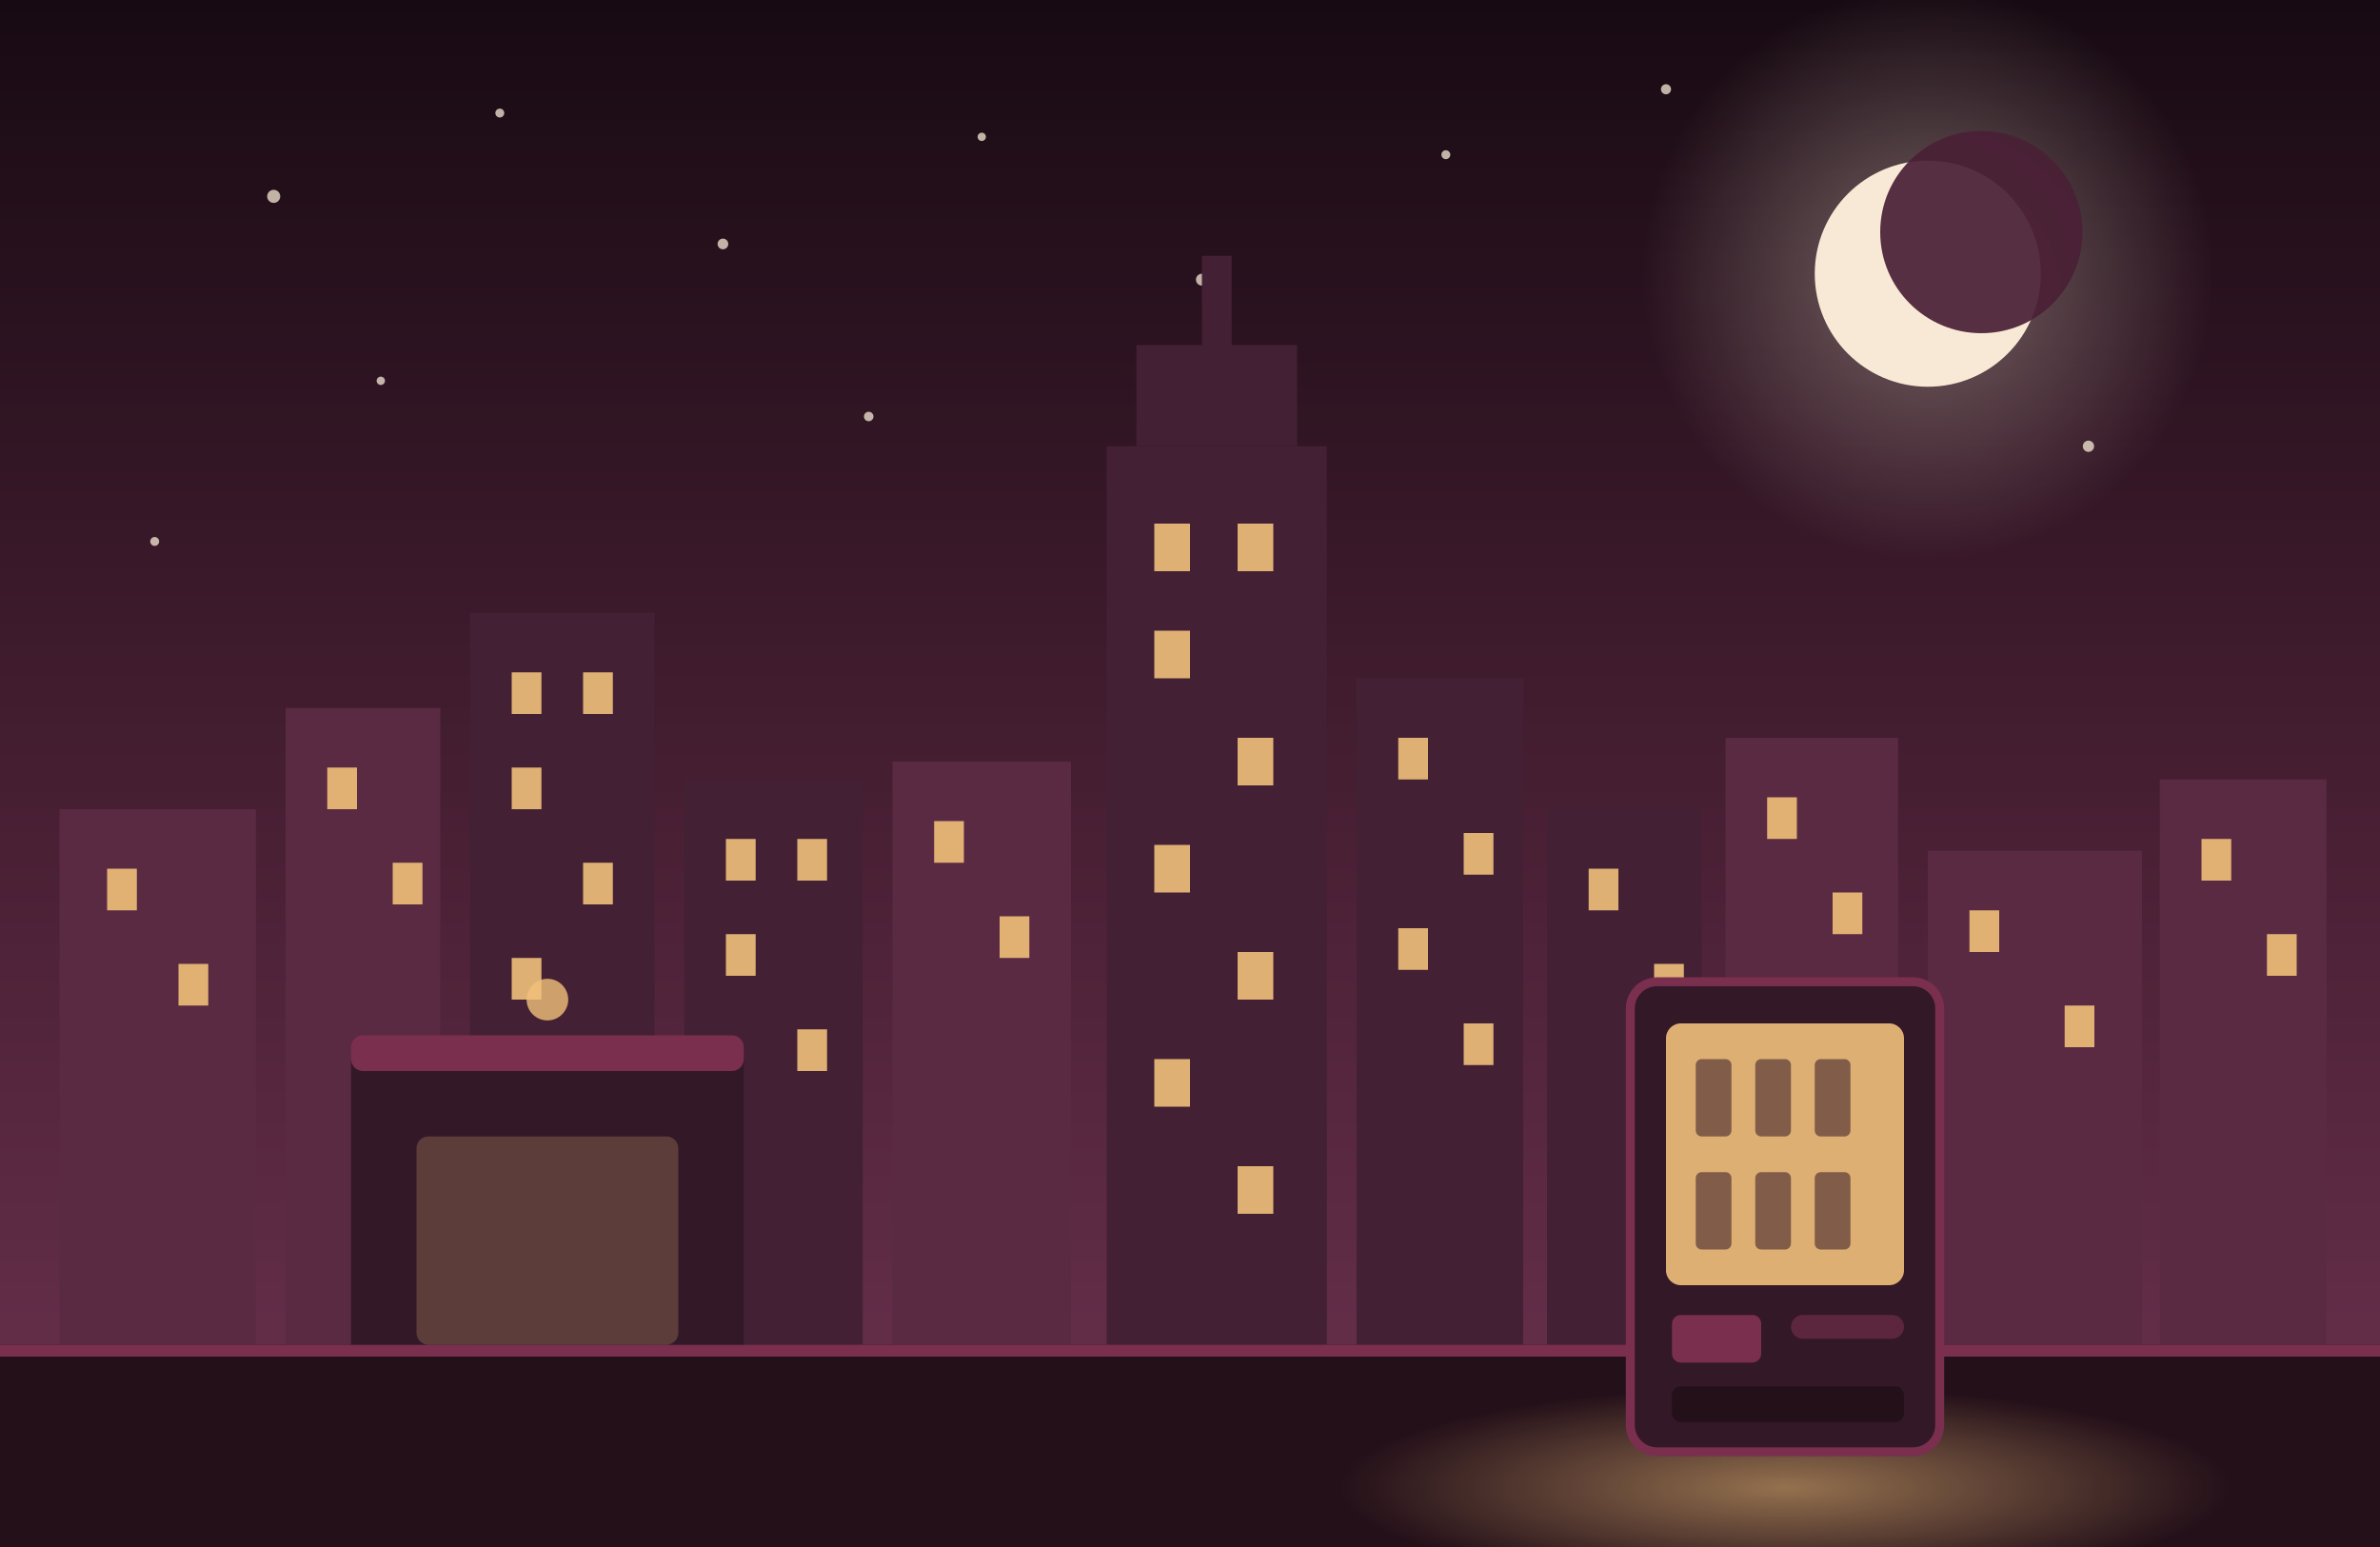
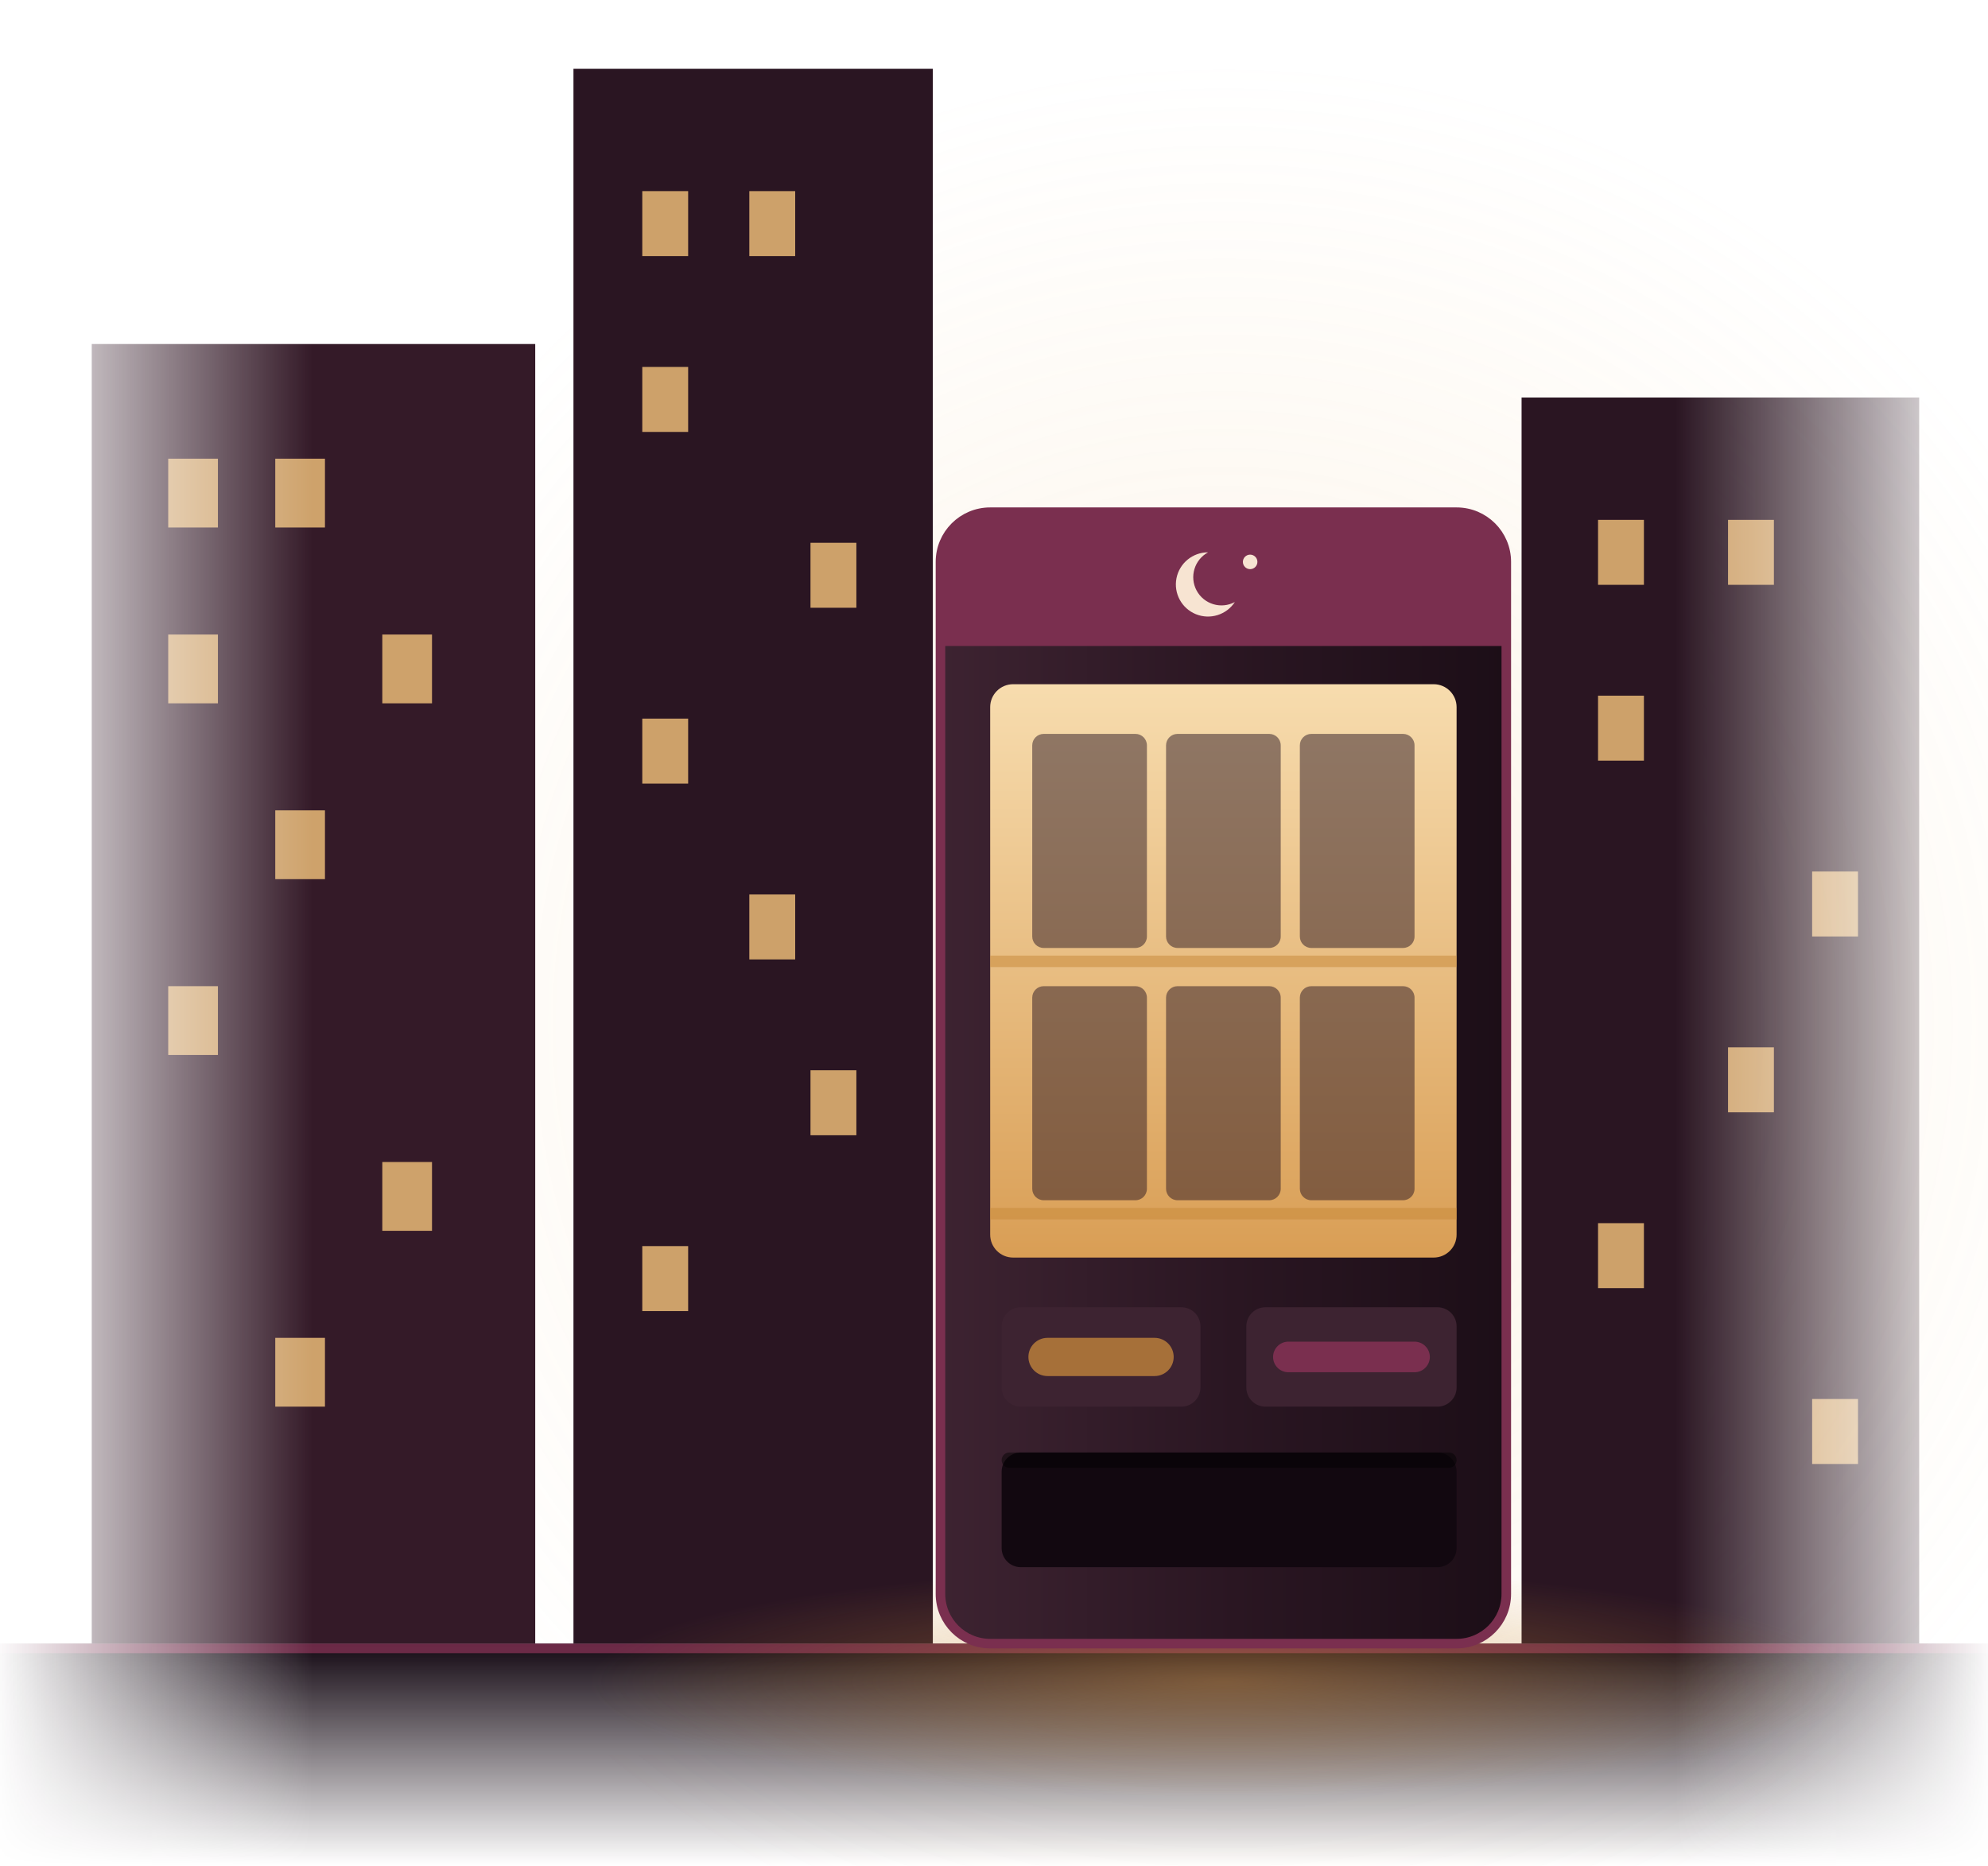
- <svg xmlns="http://www.w3.org/2000/svg" viewBox="0 0 800 520" role="img" aria-label="Illustration of the Raleigh skyline at night with a lit vending machine on the sidewalk">
+ <svg xmlns="http://www.w3.org/2000/svg" viewBox="0 132 520 488" role="img" aria-label="An age-verified vending machine lit up on a Raleigh street at night">
  <defs>
-     <linearGradient id="sky" x1="0" y1="0" x2="0" y2="1">
-       <stop offset="0%" stop-color="#170a12" />
-       <stop offset="55%" stop-color="#4a2035" />
-       <stop offset="100%" stop-color="#6d3350" />
+     <linearGradient id="cabinet" x1="0" y1="0" x2="1" y2="0">
+       <stop offset="0%" stop-color="#3d2331" />
+       <stop offset="52%" stop-color="#2a1622" />
+       <stop offset="100%" stop-color="#1c0e17" />
    </linearGradient>
-     <radialGradient id="moonGlow" cx="50%" cy="50%" r="50%">
-       <stop offset="0%" stop-color="#f7e9d5" stop-opacity=".38" />
-       <stop offset="100%" stop-color="#f7e9d5" stop-opacity="0" />
-     </radialGradient>
-     <radialGradient id="machineGlow" cx="50%" cy="50%" r="50%">
-       <stop offset="0%" stop-color="#f0c07a" stop-opacity=".55" />
+     <linearGradient id="glass" x1="0" y1="0" x2="0" y2="1">
+       <stop offset="0%" stop-color="#f7dcae" />
+       <stop offset="100%" stop-color="#d99e55" />
+     </linearGradient>
+     <radialGradient id="halo">
+       <stop offset="0%" stop-color="#f0c07a" stop-opacity=".20" />
      <stop offset="100%" stop-color="#f0c07a" stop-opacity="0" />
    </radialGradient>
-     <clipPath id="frame">
-       <rect width="800" height="520" rx="0" />
-     </clipPath>
+     <linearGradient id="streetFall" x1="0" y1="0" x2="0" y2="1">
+       <stop offset="0%" stop-color="#140913" stop-opacity="1" />
+       <stop offset="100%" stop-color="#140913" stop-opacity="0" />
+     </linearGradient>
+     <linearGradient id="edgeGrad" x1="0" y1="0" x2="1" y2="0">
+       <stop offset="0%" stop-color="#000" />
+       <stop offset="16%" stop-color="#fff" />
+       <stop offset="84%" stop-color="#fff" />
+       <stop offset="100%" stop-color="#000" />
+     </linearGradient>
+     <mask id="edgeFade">
+       <rect width="520" height="620" fill="url(#edgeGrad)" />
+     </mask>
+     <radialGradient id="pool">
+       <stop offset="0%" stop-color="#c98a3c" stop-opacity=".46" />
+       <stop offset="100%" stop-color="#c98a3c" stop-opacity="0" />
+     </radialGradient>
  </defs>
-   <g clip-path="url(#frame)">
-     <rect width="800" height="520" fill="url(#sky)" />
-     <g fill="#f7e9d5" opacity=".75">
-       <circle cx="92" cy="66" r="2.2" />
-       <circle cx="168" cy="38" r="1.5" />
-       <circle cx="243" cy="82" r="1.8" />
-       <circle cx="330" cy="46" r="1.4" />
-       <circle cx="404" cy="94" r="2" />
-       <circle cx="486" cy="52" r="1.5" />
-       <circle cx="560" cy="30" r="1.7" />
-       <circle cx="128" cy="128" r="1.4" />
-       <circle cx="292" cy="140" r="1.6" />
-       <circle cx="620" cy="110" r="1.5" />
-       <circle cx="702" cy="150" r="1.9" />
-       <circle cx="52" cy="182" r="1.5" />
+   <ellipse cx="320" cy="400" rx="250" ry="250" fill="url(#halo)" />
+   <g mask="url(#edgeFade)">
+     <g fill="#2a1522">
+       <rect x="150" y="150" width="94" height="412" />
+       <rect x="398" y="236" width="104" height="326" />
    </g>
-     <circle cx="648" cy="92" r="96" fill="url(#moonGlow)" />
-     <circle cx="648" cy="92" r="38" fill="#f7e9d5" />
-     <circle cx="666" cy="78" r="34" fill="#4a2035" opacity=".92" />
-     <g fill="#5a2a42">
-       <rect x="20" y="272" width="66" height="180" />
-       <rect x="96" y="238" width="52" height="214" />
-       <rect x="300" y="256" width="60" height="196" />
-       <rect x="580" y="248" width="58" height="204" />
-       <rect x="648" y="286" width="72" height="166" />
-       <rect x="726" y="262" width="56" height="190" />
+     <g fill="#341a28">
+       <rect x="24" y="222" width="116" height="340" />
    </g>
-     <g fill="#432034">
-       <rect x="158" y="206" width="62" height="246" />
-       <rect x="230" y="262" width="60" height="190" />
-       <path d="M372 452V150h74v302z" />
-       <path d="M382 150V116h54v34z" />
-       <rect x="404" y="86" width="10" height="32" />
-       <rect x="456" y="228" width="56" height="224" />
-       <rect x="520" y="272" width="52" height="180" />
+     <g fill="#f0c07a" opacity=".82">
+       <rect x="44" y="252" width="13" height="18" />
+       <rect x="72" y="252" width="13" height="18" />
+       <rect x="44" y="298" width="13" height="18" />
+       <rect x="100" y="298" width="13" height="18" />
+       <rect x="72" y="344" width="13" height="18" />
+       <rect x="44" y="390" width="13" height="18" />
+       <rect x="100" y="436" width="13" height="18" />
+       <rect x="72" y="482" width="13" height="18" />
+       <rect x="168" y="182" width="12" height="17" />
+       <rect x="196" y="182" width="12" height="17" />
+       <rect x="168" y="228" width="12" height="17" />
+       <rect x="212" y="274" width="12" height="17" />
+       <rect x="168" y="320" width="12" height="17" />
+       <rect x="196" y="366" width="12" height="17" />
+       <rect x="212" y="412" width="12" height="17" />
+       <rect x="168" y="458" width="12" height="17" />
+       <rect x="418" y="268" width="12" height="17" />
+       <rect x="452" y="268" width="12" height="17" />
+       <rect x="418" y="314" width="12" height="17" />
+       <rect x="474" y="360" width="12" height="17" />
+       <rect x="452" y="406" width="12" height="17" />
+       <rect x="418" y="452" width="12" height="17" />
+       <rect x="474" y="498" width="12" height="17" />
    </g>
-     <g fill="#f0c07a">
-       <g opacity=".9">
-         <rect x="172" y="226" width="10" height="14" />
-         <rect x="196" y="226" width="10" height="14" />
-         <rect x="172" y="258" width="10" height="14" />
-         <rect x="196" y="290" width="10" height="14" />
-         <rect x="172" y="322" width="10" height="14" />
-         <rect x="196" y="354" width="10" height="14" />
-         <rect x="244" y="282" width="10" height="14" />
-         <rect x="268" y="282" width="10" height="14" />
-         <rect x="244" y="314" width="10" height="14" />
-         <rect x="268" y="346" width="10" height="14" />
-         <rect x="388" y="176" width="12" height="16" />
-         <rect x="416" y="176" width="12" height="16" />
-         <rect x="388" y="212" width="12" height="16" />
-         <rect x="416" y="248" width="12" height="16" />
-         <rect x="388" y="284" width="12" height="16" />
-         <rect x="416" y="320" width="12" height="16" />
-         <rect x="388" y="356" width="12" height="16" />
-         <rect x="416" y="392" width="12" height="16" />
-         <rect x="470" y="248" width="10" height="14" />
-         <rect x="492" y="280" width="10" height="14" />
-         <rect x="470" y="312" width="10" height="14" />
-         <rect x="492" y="344" width="10" height="14" />
-         <rect x="534" y="292" width="10" height="14" />
-         <rect x="556" y="324" width="10" height="14" />
-         <rect x="594" y="268" width="10" height="14" />
-         <rect x="616" y="300" width="10" height="14" />
-         <rect x="662" y="306" width="10" height="14" />
-         <rect x="694" y="338" width="10" height="14" />
-         <rect x="740" y="282" width="10" height="14" />
-         <rect x="762" y="314" width="10" height="14" />
-         <rect x="36" y="292" width="10" height="14" />
-         <rect x="60" y="324" width="10" height="14" />
-         <rect x="110" y="258" width="10" height="14" />
-         <rect x="132" y="290" width="10" height="14" />
-         <rect x="314" y="276" width="10" height="14" />
-         <rect x="336" y="308" width="10" height="14" />
-       </g>
+     <rect x="0" y="562" width="520" height="58" fill="url(#streetFall)" />
+     <rect x="0" y="562" width="520" height="2.5" fill="#7a2f4f" opacity=".85" />
+   </g>
+   <ellipse cx="320" cy="572" rx="168" ry="30" fill="url(#pool)" />
+   <g>
+     <rect x="246" y="266" width="148" height="296" rx="13" fill="url(#cabinet)" />
+     <rect x="246" y="266" width="148" height="296" rx="13" fill="none" stroke="#7a2f4f" stroke-width="2.5" />
+     <path d="M246 279a13 13 0 0 1 13-13h122a13 13 0 0 1 13 13v22H246z" fill="#7a2f4f" />
+     <path fill="#f7e4d2" d="M323 289.5a8.4 8.4 0 1 1-7-13 6.8 6.8 0 0 0 7 13z" />
+     <circle fill="#f7e4d2" cx="327" cy="279" r="1.9" />
+     <rect x="259" y="311" width="122" height="150" rx="6" fill="url(#glass)" />
+     <g fill="#2a1622" opacity=".5">
+       <rect x="270" y="324" width="30" height="56" rx="3" />
+       <rect x="305" y="324" width="30" height="56" rx="3" />
+       <rect x="340" y="324" width="30" height="56" rx="3" />
+       <rect x="270" y="390" width="30" height="56" rx="3" />
+       <rect x="305" y="390" width="30" height="56" rx="3" />
+       <rect x="340" y="390" width="30" height="56" rx="3" />
    </g>
-     <rect x="0" y="452" width="800" height="68" fill="#241019" />
-     <rect x="0" y="452" width="800" height="4" fill="#7a2f4f" />
-     <ellipse cx="600" cy="500" rx="150" ry="34" fill="url(#machineGlow)" />
-     <g>
-       <rect x="548" y="330" width="104" height="158" rx="9" fill="#331828" />
-       <rect x="548" y="330" width="104" height="158" rx="9" fill="none" stroke="#7a2f4f" stroke-width="3" />
-       <rect x="560" y="344" width="80" height="88" rx="5" fill="#f0c07a" opacity=".9" />
-       <g fill="#331828" opacity=".55">
-         <rect x="570" y="356" width="12" height="26" rx="2" />
-         <rect x="590" y="356" width="12" height="26" rx="2" />
-         <rect x="610" y="356" width="12" height="26" rx="2" />
-         <rect x="570" y="394" width="12" height="26" rx="2" />
-         <rect x="590" y="394" width="12" height="26" rx="2" />
-         <rect x="610" y="394" width="12" height="26" rx="2" />
-       </g>
-       <rect x="562" y="442" width="30" height="16" rx="3" fill="#7a2f4f" />
-       <rect x="602" y="442" width="38" height="8" rx="4" fill="#7a2f4f" opacity=".6" />
-       <rect x="562" y="466" width="78" height="12" rx="3" fill="#241019" />
+     <g fill="#c98a3c" opacity=".55">
+       <rect x="259" y="382" width="122" height="3" />
+       <rect x="259" y="448" width="122" height="3" />
    </g>
-     <g>
-       <rect x="118" y="356" width="132" height="96" fill="#331828" />
-       <rect x="140" y="382" width="88" height="70" rx="4" fill="#f0c07a" opacity=".22" />
-       <rect x="118" y="348" width="132" height="12" rx="4" fill="#7a2f4f" />
-       <circle cx="184" cy="336" r="7" fill="#f0c07a" opacity=".8" />
-     </g>
+     <rect x="262" y="474" width="52" height="26" rx="5" fill="#3d2331" />
+     <rect x="269" y="482" width="38" height="10" rx="5" fill="#c98a3c" opacity=".75" />
+     <rect x="326" y="474" width="55" height="26" rx="5" fill="#3d2331" />
+     <rect x="333" y="483" width="41" height="8" rx="4" fill="#7a2f4f" />
+     <rect x="262" y="512" width="119" height="30" rx="5" fill="#120810" />
+     <rect x="262" y="512" width="119" height="4" rx="2" fill="#000" opacity=".45" />
  </g>
</svg>
